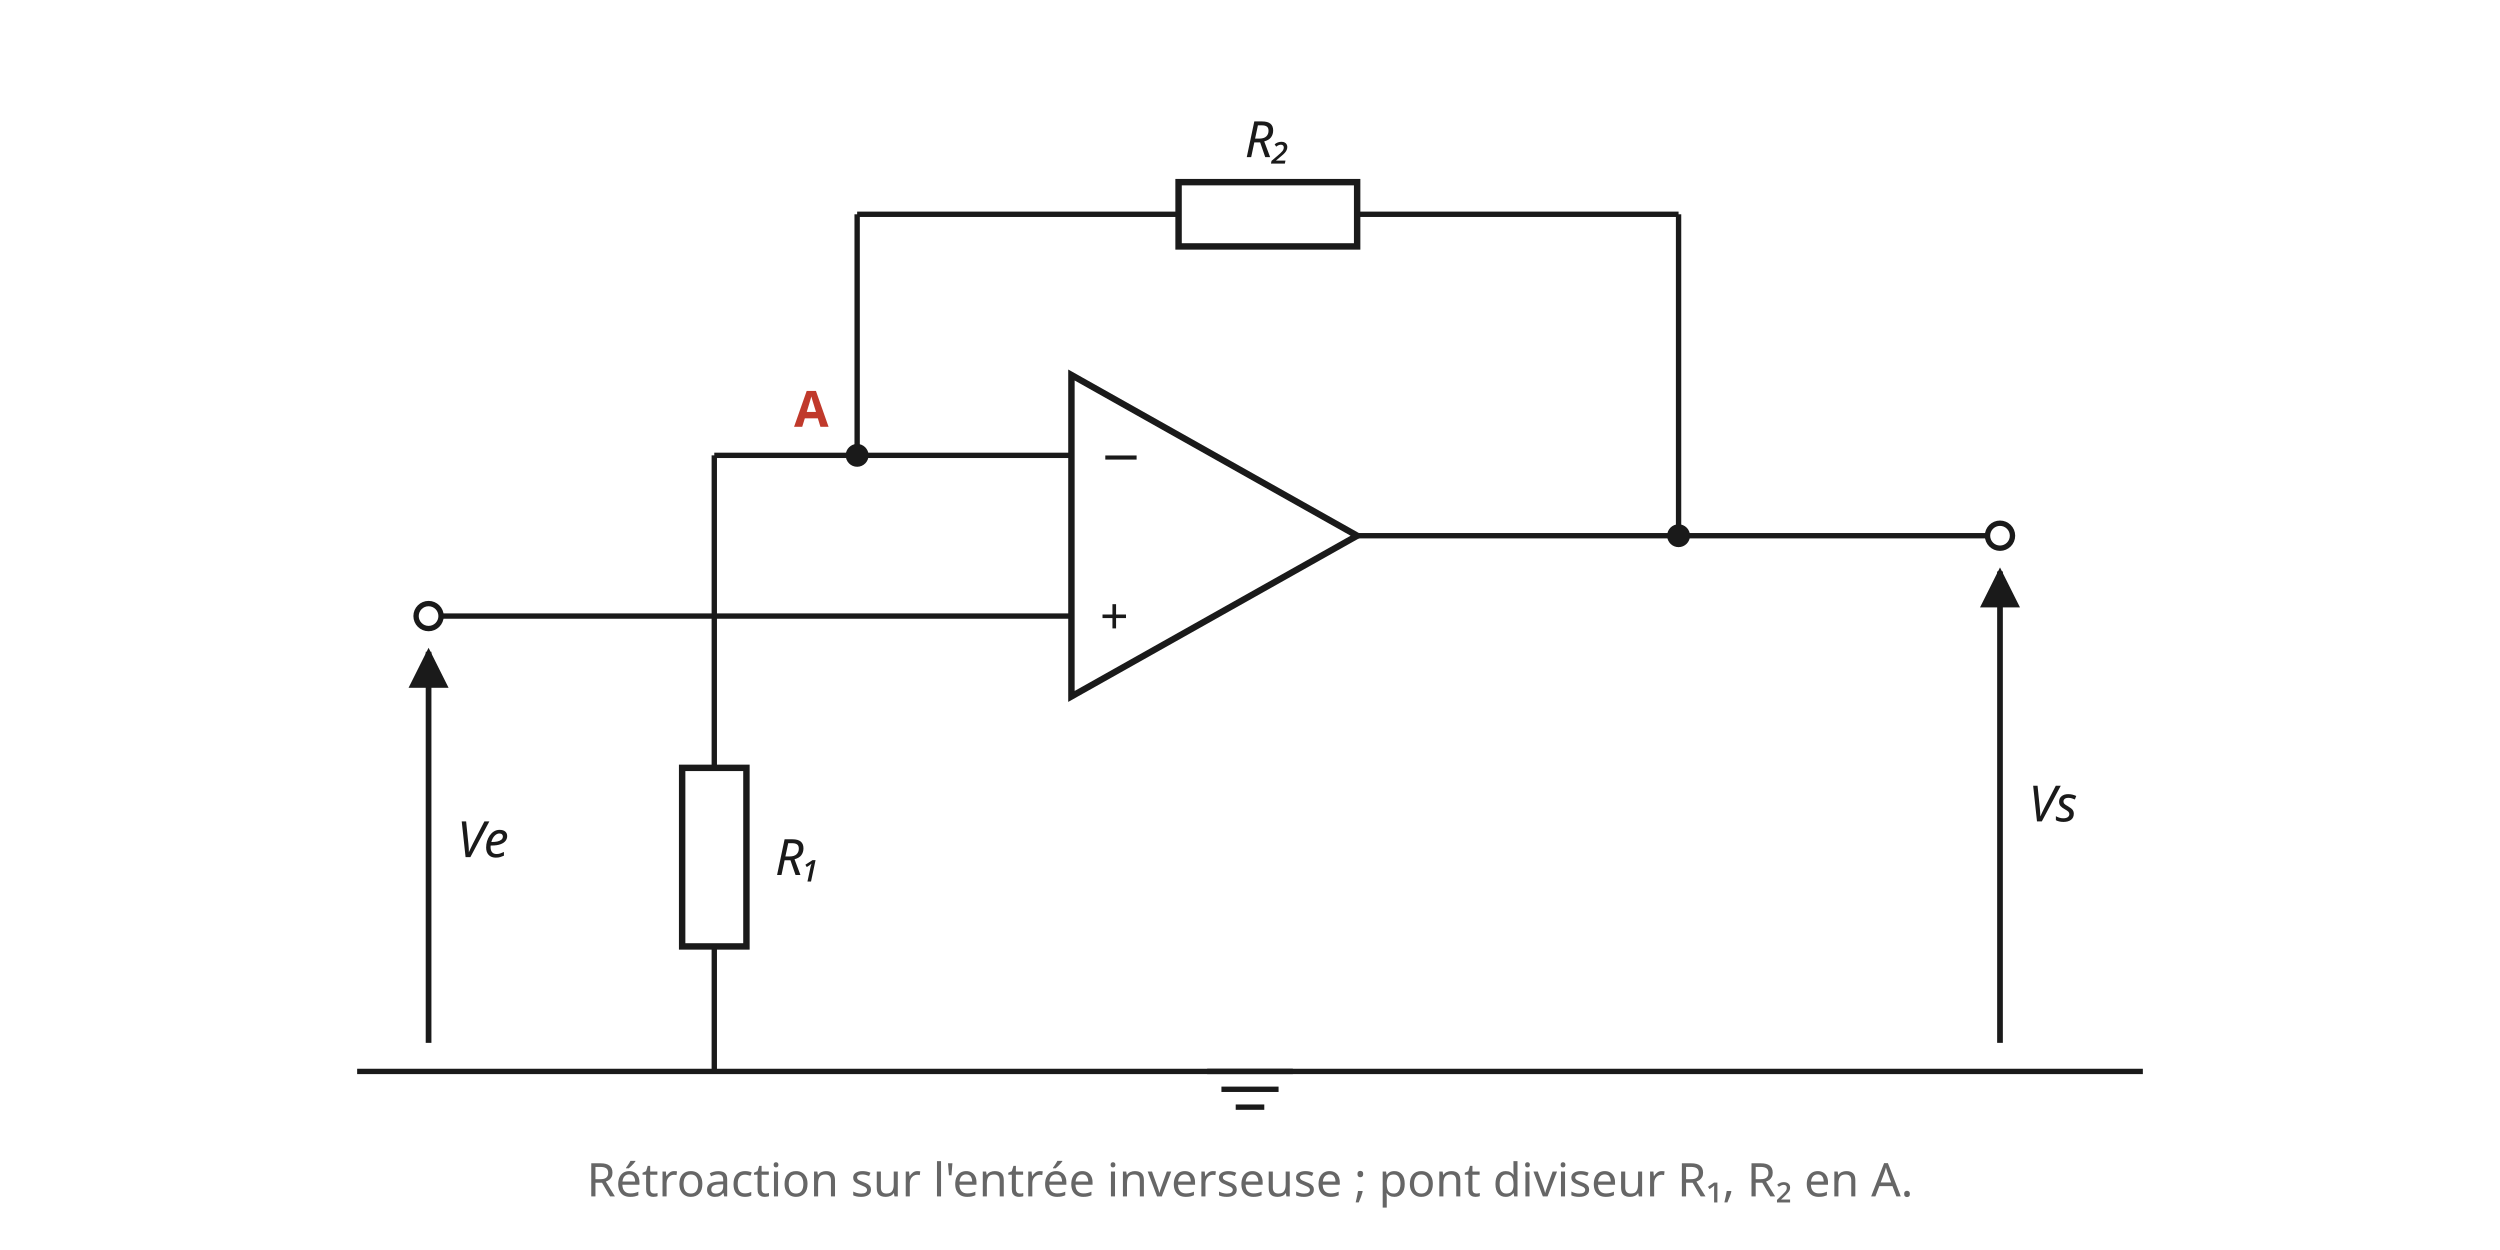
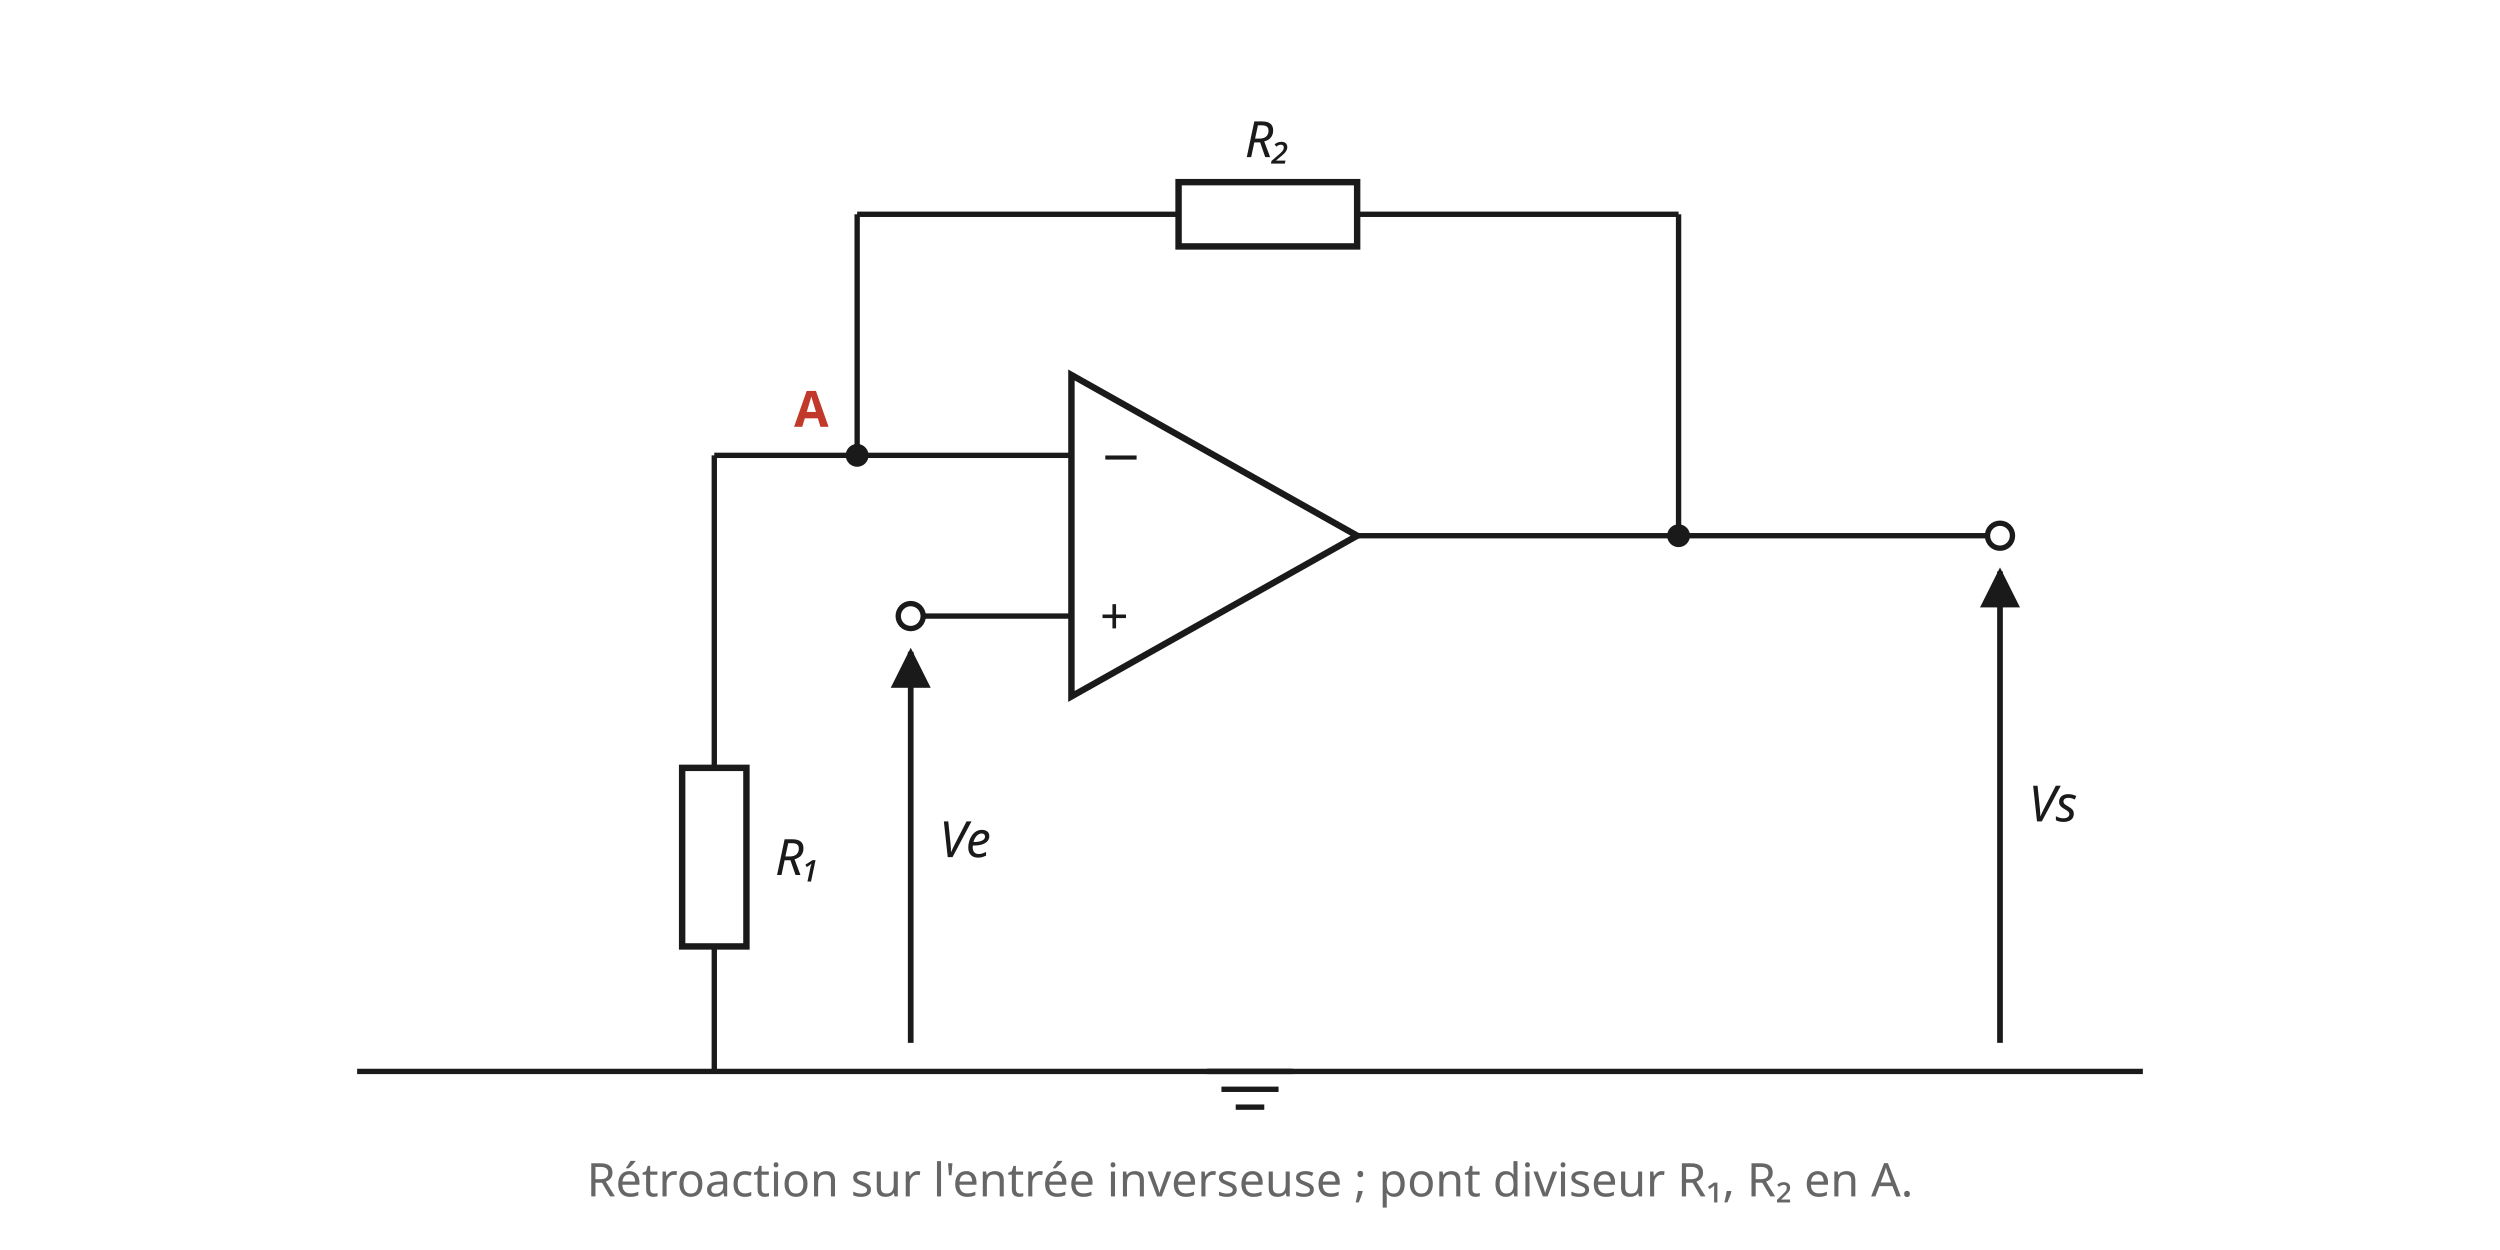
<svg xmlns="http://www.w3.org/2000/svg" viewBox="0 0 700 350" width="700" height="350" font-family="sans-serif" font-size="14">
  <defs>
    <marker id="fl" viewBox="0 0 10 10" refX="9" refY="5" markerWidth="7" markerHeight="7" orient="auto-start-reverse">
      <path d="M0,0 L10,5 L0,10 z" fill="#1a1a1a" />
    </marker>
  </defs>
  <rect x="0" y="0" width="700" height="350" fill="#ffffff" />
  <polygon points="300,105 300,195 380,150" fill="#ffffff" stroke="#1a1a1a" stroke-width="1.8" />
  <text x="308.0" y="132.5" text-anchor="start" fill="#1a1a1a" font-size="14">−</text>
  <text x="308.0" y="177.5" text-anchor="start" fill="#1a1a1a" font-size="14">+</text>
-   <line x1="120.0" y1="172.5" x2="300.0" y2="172.5" stroke="#1a1a1a" stroke-width="1.5" />
-   <circle cx="120" cy="172.5" r="3.5" fill="#ffffff" stroke="#1a1a1a" stroke-width="1.5" />
+   <line x1="255.0" y1="172.5" x2="300.0" y2="172.5" stroke="#1a1a1a" stroke-width="1.5" />
+   <circle cx="255" cy="172.5" r="3.5" fill="#ffffff" stroke="#1a1a1a" stroke-width="1.5" />
  <line x1="380.0" y1="150.0" x2="560.0" y2="150.0" stroke="#1a1a1a" stroke-width="1.5" />
  <circle cx="560" cy="150" r="3.5" fill="#ffffff" stroke="#1a1a1a" stroke-width="1.5" />
  <circle cx="470" cy="150" r="3.2" fill="#1a1a1a" />
  <line x1="470.0" y1="150.0" x2="470.0" y2="60.0" stroke="#1a1a1a" stroke-width="1.5" />
  <line x1="470.0" y1="60.0" x2="380.0" y2="60.0" stroke="#1a1a1a" stroke-width="1.5" />
  <rect x="330" y="51" width="50" height="18" fill="#ffffff" stroke="#1a1a1a" stroke-width="1.8" />
  <text x="355.0" y="44.0" text-anchor="middle" fill="#1a1a1a" font-size="14" font-style="italic">R₂</text>
  <line x1="330.0" y1="60.0" x2="240.0" y2="60.0" stroke="#1a1a1a" stroke-width="1.5" />
  <line x1="240.0" y1="60.0" x2="240.0" y2="127.5" stroke="#1a1a1a" stroke-width="1.5" />
  <line x1="240.0" y1="127.5" x2="300.0" y2="127.5" stroke="#1a1a1a" stroke-width="1.5" />
  <circle cx="240" cy="127.5" r="3.2" fill="#1a1a1a" />
  <line x1="240.0" y1="127.5" x2="200.0" y2="127.5" stroke="#1a1a1a" stroke-width="1.5" />
  <line x1="200.0" y1="127.5" x2="200.0" y2="215.0" stroke="#1a1a1a" stroke-width="1.5" />
  <rect x="191" y="215" width="18" height="50" fill="#ffffff" stroke="#1a1a1a" stroke-width="1.8" />
  <text x="217.0" y="245.0" text-anchor="start" fill="#1a1a1a" font-size="14" font-style="italic">R₁</text>
  <line x1="200.0" y1="265.0" x2="200.0" y2="300.0" stroke="#1a1a1a" stroke-width="1.5" />
  <line x1="100.0" y1="300.0" x2="600.0" y2="300.0" stroke="#1a1a1a" stroke-width="1.5" />
  <line x1="338.0" y1="300.0" x2="362.0" y2="300.0" stroke="#1a1a1a" stroke-width="1.5" />
  <line x1="342.0" y1="305.0" x2="358.0" y2="305.0" stroke="#1a1a1a" stroke-width="1.5" />
  <line x1="346.0" y1="310.0" x2="354.0" y2="310.0" stroke="#1a1a1a" stroke-width="1.5" />
-   <line x1="120.0" y1="292.0" x2="120.0" y2="182.5" stroke="#1a1a1a" stroke-width="1.6" marker-end="url(#fl)" />
-   <text x="128.0" y="240.0" text-anchor="start" fill="#1a1a1a" font-size="14" font-style="italic">Ve</text>
+   <line x1="255.0" y1="292.0" x2="255.0" y2="182.5" stroke="#1a1a1a" stroke-width="1.6" marker-end="url(#fl)" />
+   <text x="263.0" y="240.0" text-anchor="start" fill="#1a1a1a" font-size="14" font-style="italic">Ve</text>
  <line x1="560.0" y1="292.0" x2="560.0" y2="160.0" stroke="#1a1a1a" stroke-width="1.6" marker-end="url(#fl)" />
  <text x="568.0" y="230.0" text-anchor="start" fill="#1a1a1a" font-size="14" font-style="italic">Vs</text>
  <text x="232.0" y="119.5" text-anchor="end" fill="#c0392b" font-size="14" font-weight="bold">A</text>
  <text x="350.0" y="335.0" text-anchor="middle" fill="#666666" font-size="13">Rétroaction sur l'entrée inverseuse ; pont diviseur R₁, R₂ en A.</text>
</svg>
